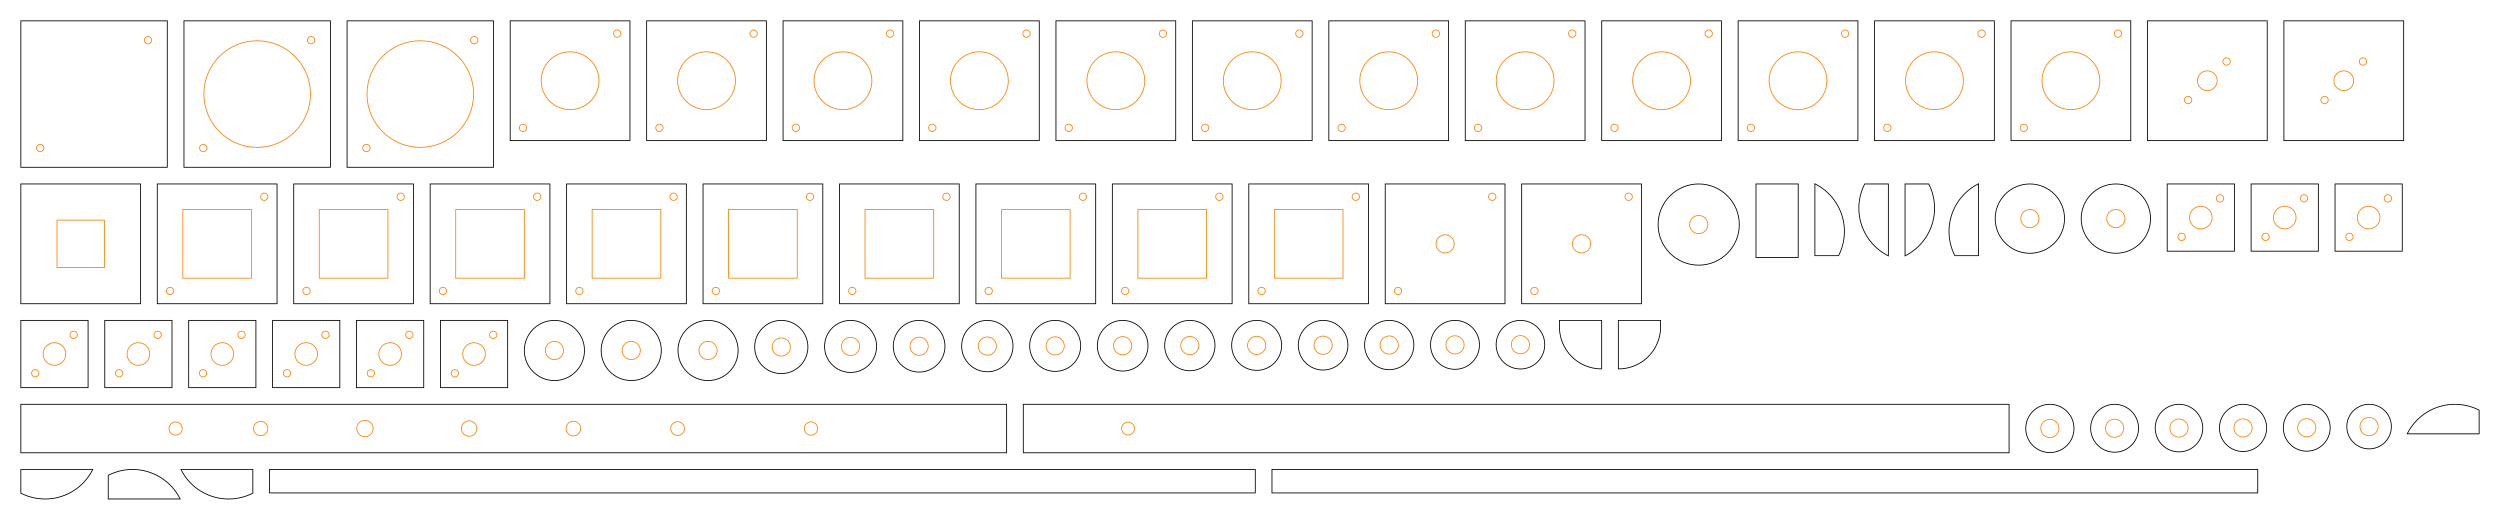
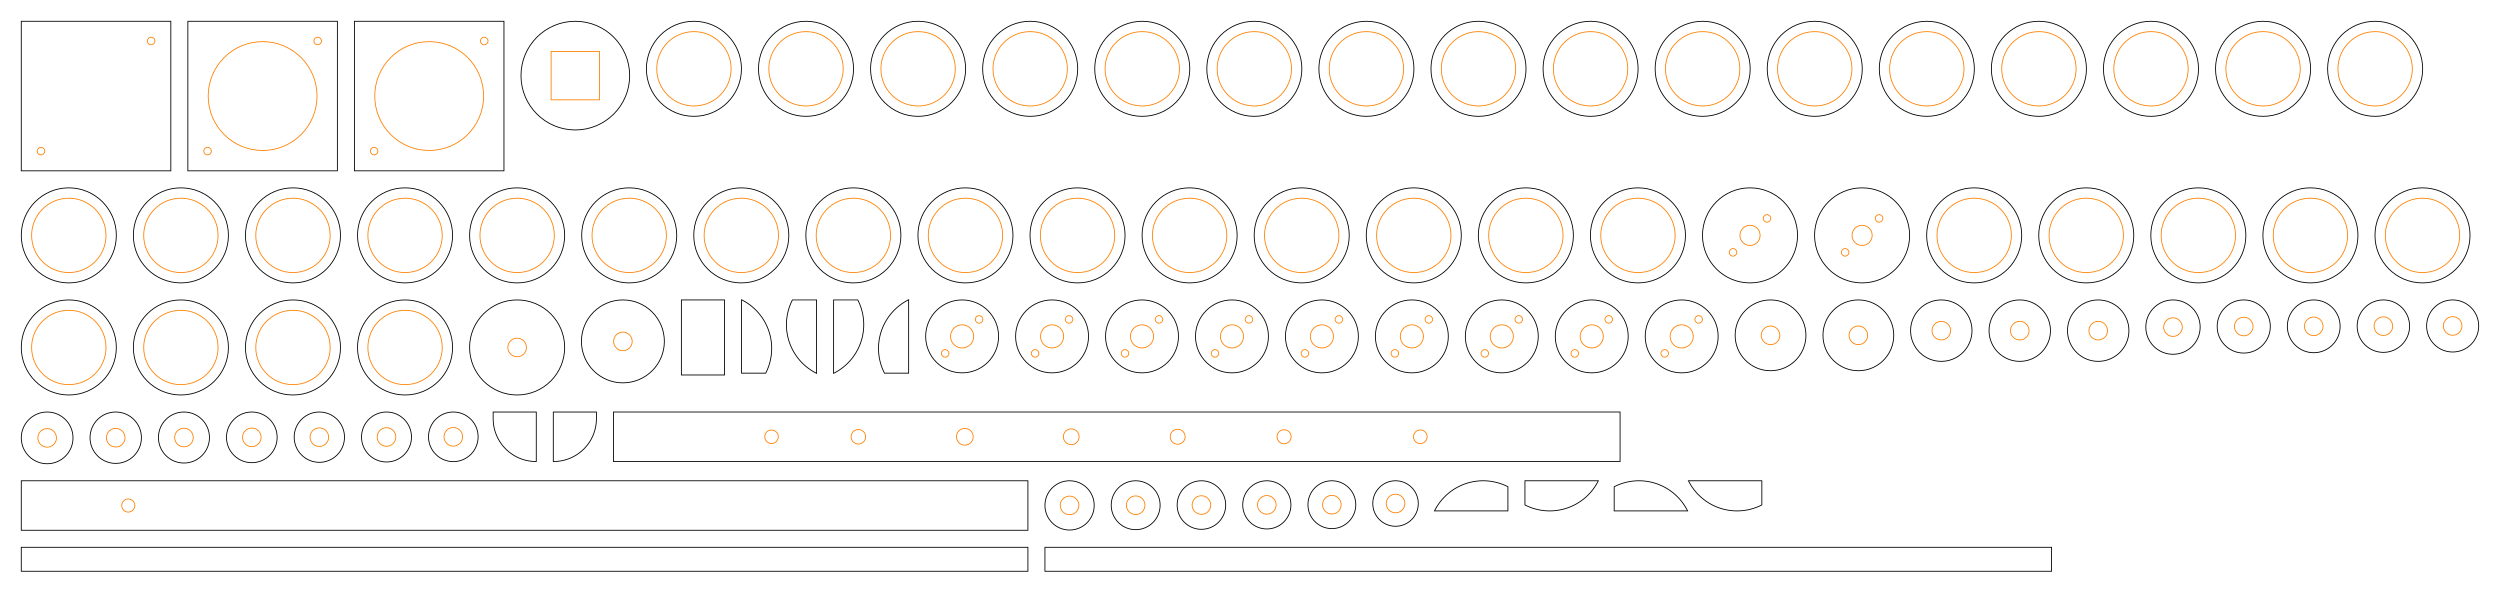
- <svg xmlns="http://www.w3.org/2000/svg" width="599.72mm" height="124.70mm" viewBox="0 0 599.72 124.70">
+ <svg xmlns="http://www.w3.org/2000/svg" width="587.30mm" height="139.20mm" viewBox="0 0 587.30 139.20">
  <g fill="none" stroke="#ff8000" stroke-width="0.2">
    <circle cx="35.499" cy="9.631" r="0.885" />
    <circle cx="9.631" cy="35.499" r="0.885" />
    <circle cx="61.695" cy="22.565" r="12.785" />
    <circle cx="74.629" cy="9.631" r="0.885" />
    <circle cx="48.761" cy="35.499" r="0.885" />
    <circle cx="100.825" cy="22.565" r="12.785" />
    <circle cx="113.759" cy="9.631" r="0.885" />
    <circle cx="87.891" cy="35.499" r="0.885" />
-     <circle cx="136.755" cy="19.365" r="6.935" />
-     <circle cx="148.055" cy="8.065" r="0.885" />
-     <circle cx="125.455" cy="30.665" r="0.885" />
-     <circle cx="169.485" cy="19.365" r="6.935" />
-     <circle cx="180.785" cy="8.065" r="0.885" />
-     <circle cx="158.185" cy="30.665" r="0.885" />
-     <circle cx="202.215" cy="19.365" r="6.935" />
-     <circle cx="213.515" cy="8.065" r="0.885" />
-     <circle cx="190.915" cy="30.665" r="0.885" />
-     <circle cx="234.945" cy="19.365" r="6.935" />
-     <circle cx="246.245" cy="8.065" r="0.885" />
-     <circle cx="223.645" cy="30.665" r="0.885" />
-     <circle cx="267.675" cy="19.365" r="6.935" />
-     <circle cx="278.975" cy="8.065" r="0.885" />
-     <circle cx="256.375" cy="30.665" r="0.885" />
-     <circle cx="300.405" cy="19.365" r="6.935" />
-     <circle cx="311.705" cy="8.065" r="0.885" />
-     <circle cx="289.105" cy="30.665" r="0.885" />
-     <circle cx="333.135" cy="19.365" r="6.935" />
-     <circle cx="344.435" cy="8.065" r="0.885" />
-     <circle cx="321.835" cy="30.665" r="0.885" />
-     <circle cx="365.865" cy="19.365" r="6.935" />
-     <circle cx="377.165" cy="8.065" r="0.885" />
-     <circle cx="354.565" cy="30.665" r="0.885" />
-     <circle cx="398.595" cy="19.365" r="6.935" />
-     <circle cx="409.895" cy="8.065" r="0.885" />
-     <circle cx="387.295" cy="30.665" r="0.885" />
-     <circle cx="431.325" cy="19.365" r="6.935" />
-     <circle cx="442.625" cy="8.065" r="0.885" />
-     <circle cx="420.025" cy="30.665" r="0.885" />
-     <circle cx="464.055" cy="19.365" r="6.935" />
-     <circle cx="475.355" cy="8.065" r="0.885" />
-     <circle cx="452.755" cy="30.665" r="0.885" />
-     <circle cx="496.785" cy="19.365" r="6.935" />
-     <circle cx="508.085" cy="8.065" r="0.885" />
-     <circle cx="485.485" cy="30.665" r="0.885" />
-     <circle cx="529.515" cy="19.365" r="2.370" />
-     <circle cx="534.128" cy="14.752" r="0.885" />
-     <circle cx="524.902" cy="23.978" r="0.885" />
-     <circle cx="562.245" cy="19.365" r="2.370" />
-     <circle cx="566.858" cy="14.752" r="0.885" />
-     <circle cx="557.632" cy="23.978" r="0.885" />
-     <path d="M 25.050,52.810 L 25.050,64.180 L 13.680,64.180 L 13.680,52.810 Z" />
-     <path d="M 60.330,50.260 L 60.330,66.730 L 43.860,66.730 L 43.860,50.260 Z" />
-     <circle cx="63.395" cy="47.195" r="0.885" />
-     <circle cx="40.795" cy="69.795" r="0.885" />
-     <path d="M 93.060,50.260 L 93.060,66.730 L 76.590,66.730 L 76.590,50.260 Z" />
-     <circle cx="96.125" cy="47.195" r="0.885" />
-     <circle cx="73.525" cy="69.795" r="0.885" />
-     <path d="M 125.790,50.260 L 125.790,66.730 L 109.320,66.730 L 109.320,50.260 Z" />
-     <circle cx="128.855" cy="47.195" r="0.885" />
-     <circle cx="106.255" cy="69.795" r="0.885" />
-     <path d="M 158.520,50.260 L 158.520,66.730 L 142.050,66.730 L 142.050,50.260 Z" />
-     <circle cx="161.585" cy="47.195" r="0.885" />
-     <circle cx="138.985" cy="69.795" r="0.885" />
-     <path d="M 191.250,50.260 L 191.250,66.730 L 174.780,66.730 L 174.780,50.260 Z" />
-     <circle cx="194.315" cy="47.195" r="0.885" />
-     <circle cx="171.715" cy="69.795" r="0.885" />
-     <path d="M 223.980,50.260 L 223.980,66.730 L 207.510,66.730 L 207.510,50.260 Z" />
-     <circle cx="227.045" cy="47.195" r="0.885" />
-     <circle cx="204.445" cy="69.795" r="0.885" />
-     <path d="M 256.710,50.260 L 256.710,66.730 L 240.240,66.730 L 240.240,50.260 Z" />
-     <circle cx="259.775" cy="47.195" r="0.885" />
-     <circle cx="237.175" cy="69.795" r="0.885" />
-     <path d="M 289.440,50.260 L 289.440,66.730 L 272.970,66.730 L 272.970,50.260 Z" />
-     <circle cx="292.505" cy="47.195" r="0.885" />
-     <circle cx="269.905" cy="69.795" r="0.885" />
-     <path d="M 322.170,50.260 L 322.170,66.730 L 305.700,66.730 L 305.700,50.260 Z" />
-     <circle cx="325.235" cy="47.195" r="0.885" />
-     <circle cx="302.635" cy="69.795" r="0.885" />
-     <circle cx="346.665" cy="58.495" r="2.185" />
-     <circle cx="357.965" cy="47.195" r="0.885" />
-     <circle cx="335.365" cy="69.795" r="0.885" />
-     <circle cx="379.395" cy="58.495" r="2.185" />
-     <circle cx="390.695" cy="47.195" r="0.885" />
-     <circle cx="368.095" cy="69.795" r="0.885" />
-     <circle cx="407.500" cy="53.870" r="2.185" />
-     <circle cx="486.941" cy="52.445" r="2.185" />
-     <circle cx="507.571" cy="52.445" r="2.185" />
-     <circle cx="527.951" cy="52.195" r="2.720" />
-     <circle cx="532.564" cy="47.582" r="0.885" />
-     <circle cx="523.337" cy="56.808" r="0.885" />
-     <circle cx="548.081" cy="52.195" r="2.720" />
-     <circle cx="552.694" cy="47.582" r="0.885" />
-     <circle cx="543.467" cy="56.808" r="0.885" />
-     <circle cx="568.211" cy="52.195" r="2.720" />
-     <circle cx="572.824" cy="47.582" r="0.885" />
-     <circle cx="563.597" cy="56.808" r="0.885" />
-     <circle cx="13.065" cy="84.925" r="2.720" />
-     <circle cx="17.678" cy="80.312" r="0.885" />
-     <circle cx="8.452" cy="89.538" r="0.885" />
-     <circle cx="33.195" cy="84.925" r="2.720" />
-     <circle cx="37.808" cy="80.312" r="0.885" />
-     <circle cx="28.582" cy="89.538" r="0.885" />
-     <circle cx="53.325" cy="84.925" r="2.720" />
-     <circle cx="57.938" cy="80.312" r="0.885" />
-     <circle cx="48.712" cy="89.538" r="0.885" />
-     <circle cx="73.455" cy="84.925" r="2.720" />
-     <circle cx="78.068" cy="80.312" r="0.885" />
-     <circle cx="68.842" cy="89.538" r="0.885" />
-     <circle cx="93.585" cy="84.925" r="2.720" />
-     <circle cx="98.198" cy="80.312" r="0.885" />
-     <circle cx="88.972" cy="89.538" r="0.885" />
-     <circle cx="113.715" cy="84.925" r="2.720" />
-     <circle cx="118.328" cy="80.312" r="0.885" />
-     <circle cx="109.102" cy="89.538" r="0.885" />
-     <circle cx="132.995" cy="84.075" r="2.185" />
-     <circle cx="151.425" cy="84.075" r="2.185" />
-     <circle cx="169.855" cy="84.075" r="2.185" />
-     <circle cx="187.422" cy="83.244" r="2.185" />
-     <circle cx="204.045" cy="83.102" r="2.185" />
-     <circle cx="220.487" cy="83.060" r="2.185" />
-     <circle cx="236.846" cy="83.019" r="2.185" />
-     <circle cx="253.123" cy="82.977" r="2.185" />
-     <circle cx="269.316" cy="82.936" r="2.185" />
-     <circle cx="285.426" cy="82.895" r="2.185" />
-     <circle cx="301.454" cy="82.853" r="2.185" />
-     <circle cx="317.398" cy="82.812" r="2.185" />
-     <circle cx="333.259" cy="82.770" r="2.185" />
-     <circle cx="349.038" cy="82.729" r="2.185" />
-     <circle cx="364.733" cy="82.687" r="2.185" />
-     <circle cx="194.545" cy="102.805" r="1.601" />
-     <circle cx="162.545" cy="102.805" r="1.649" />
-     <circle cx="137.545" cy="102.805" r="1.757" />
-     <circle cx="112.545" cy="102.805" r="1.852" />
-     <circle cx="87.545" cy="102.805" r="1.967" />
-     <circle cx="62.535" cy="102.805" r="1.707" />
-     <circle cx="42.135" cy="102.805" r="1.587" />
-     <circle cx="270.612" cy="102.805" r="1.543" />
-     <circle cx="491.740" cy="102.776" r="2.185" />
-     <circle cx="507.269" cy="102.734" r="2.185" />
-     <circle cx="522.715" cy="102.693" r="2.185" />
-     <circle cx="538.079" cy="102.651" r="2.185" />
-     <circle cx="553.359" cy="102.610" r="2.185" />
-     <circle cx="568.316" cy="102.335" r="2.185" />
+     <path d="M 140.840,12.080 L 140.840,23.450 L 129.470,23.450 L 129.470,12.080 Z" />
+     <circle cx="163.019" cy="16.165" r="8.735" />
+     <circle cx="189.349" cy="16.165" r="8.735" />
+     <circle cx="215.679" cy="16.165" r="8.735" />
+     <circle cx="242.009" cy="16.165" r="8.735" />
+     <circle cx="268.339" cy="16.165" r="8.735" />
+     <circle cx="294.669" cy="16.165" r="8.735" />
+     <circle cx="320.999" cy="16.165" r="8.735" />
+     <circle cx="347.329" cy="16.165" r="8.735" />
+     <circle cx="373.659" cy="16.165" r="8.735" />
+     <circle cx="399.989" cy="16.165" r="8.735" />
+     <circle cx="426.319" cy="16.165" r="8.735" />
+     <circle cx="452.649" cy="16.165" r="8.735" />
+     <circle cx="478.979" cy="16.165" r="8.735" />
+     <circle cx="505.309" cy="16.165" r="8.735" />
+     <circle cx="531.639" cy="16.165" r="8.735" />
+     <circle cx="557.969" cy="16.165" r="8.735" />
+     <circle cx="16.165" cy="55.295" r="8.735" />
+     <circle cx="42.495" cy="55.295" r="8.735" />
+     <circle cx="68.825" cy="55.295" r="8.735" />
+     <circle cx="95.155" cy="55.295" r="8.735" />
+     <circle cx="121.485" cy="55.295" r="8.735" />
+     <circle cx="147.815" cy="55.295" r="8.735" />
+     <circle cx="174.145" cy="55.295" r="8.735" />
+     <circle cx="200.475" cy="55.295" r="8.735" />
+     <circle cx="226.805" cy="55.295" r="8.735" />
+     <circle cx="253.135" cy="55.295" r="8.735" />
+     <circle cx="279.465" cy="55.295" r="8.735" />
+     <circle cx="305.795" cy="55.295" r="8.735" />
+     <circle cx="332.125" cy="55.295" r="8.735" />
+     <circle cx="358.455" cy="55.295" r="8.735" />
+     <circle cx="384.785" cy="55.295" r="8.735" />
+     <circle cx="411.115" cy="55.295" r="2.370" />
+     <circle cx="415.105" cy="51.305" r="0.885" />
+     <circle cx="407.125" cy="59.285" r="0.885" />
+     <circle cx="437.445" cy="55.295" r="2.370" />
+     <circle cx="441.435" cy="51.305" r="0.885" />
+     <circle cx="433.455" cy="59.285" r="0.885" />
+     <circle cx="463.775" cy="55.295" r="8.735" />
+     <circle cx="490.105" cy="55.295" r="8.735" />
+     <circle cx="516.435" cy="55.295" r="8.735" />
+     <circle cx="542.765" cy="55.295" r="8.735" />
+     <circle cx="569.095" cy="55.295" r="8.735" />
+     <circle cx="16.165" cy="81.625" r="8.735" />
+     <circle cx="42.495" cy="81.625" r="8.735" />
+     <circle cx="68.825" cy="81.625" r="8.735" />
+     <circle cx="95.155" cy="81.625" r="8.735" />
+     <circle cx="121.485" cy="81.625" r="2.185" />
+     <circle cx="146.332" cy="80.200" r="2.185" />
+     <circle cx="226.023" cy="79.025" r="2.720" />
+     <circle cx="230.012" cy="75.035" r="0.885" />
+     <circle cx="222.033" cy="83.015" r="0.885" />
+     <circle cx="247.153" cy="79.025" r="2.720" />
+     <circle cx="251.142" cy="75.035" r="0.885" />
+     <circle cx="243.163" cy="83.015" r="0.885" />
+     <circle cx="268.283" cy="79.025" r="2.720" />
+     <circle cx="272.272" cy="75.035" r="0.885" />
+     <circle cx="264.293" cy="83.015" r="0.885" />
+     <circle cx="289.413" cy="79.025" r="2.720" />
+     <circle cx="293.402" cy="75.035" r="0.885" />
+     <circle cx="285.423" cy="83.015" r="0.885" />
+     <circle cx="310.543" cy="79.025" r="2.720" />
+     <circle cx="314.532" cy="75.035" r="0.885" />
+     <circle cx="306.553" cy="83.015" r="0.885" />
+     <circle cx="331.673" cy="79.025" r="2.720" />
+     <circle cx="335.662" cy="75.035" r="0.885" />
+     <circle cx="327.683" cy="83.015" r="0.885" />
+     <circle cx="352.803" cy="79.025" r="2.720" />
+     <circle cx="356.792" cy="75.035" r="0.885" />
+     <circle cx="348.813" cy="83.015" r="0.885" />
+     <circle cx="373.933" cy="79.025" r="2.720" />
+     <circle cx="377.922" cy="75.035" r="0.885" />
+     <circle cx="369.943" cy="83.015" r="0.885" />
+     <circle cx="395.063" cy="79.025" r="2.720" />
+     <circle cx="399.052" cy="75.035" r="0.885" />
+     <circle cx="391.073" cy="83.015" r="0.885" />
+     <circle cx="415.936" cy="78.775" r="2.185" />
+     <circle cx="436.566" cy="78.775" r="2.185" />
+     <circle cx="456.051" cy="77.675" r="2.185" />
+     <circle cx="474.481" cy="77.675" r="2.185" />
+     <circle cx="492.911" cy="77.675" r="2.185" />
+     <circle cx="510.478" cy="76.844" r="2.185" />
+     <circle cx="527.101" cy="76.702" r="2.185" />
+     <circle cx="543.544" cy="76.660" r="2.185" />
+     <circle cx="559.903" cy="76.619" r="2.185" />
+     <circle cx="576.179" cy="76.577" r="2.185" />
+     <circle cx="11.076" cy="102.866" r="2.185" />
+     <circle cx="27.186" cy="102.825" r="2.185" />
+     <circle cx="43.214" cy="102.783" r="2.185" />
+     <circle cx="59.158" cy="102.742" r="2.185" />
+     <circle cx="75.019" cy="102.700" r="2.185" />
+     <circle cx="90.798" cy="102.659" r="2.185" />
+     <circle cx="106.493" cy="102.617" r="2.185" />
+     <circle cx="333.657" cy="102.605" r="1.601" />
+     <circle cx="301.657" cy="102.605" r="1.649" />
+     <circle cx="276.657" cy="102.605" r="1.757" />
+     <circle cx="251.657" cy="102.605" r="1.852" />
+     <circle cx="226.657" cy="102.605" r="1.967" />
+     <circle cx="201.647" cy="102.605" r="1.707" />
+     <circle cx="181.247" cy="102.605" r="1.587" />
+     <circle cx="30.135" cy="118.757" r="1.543" />
+     <circle cx="251.263" cy="118.728" r="2.185" />
+     <circle cx="266.792" cy="118.686" r="2.185" />
+     <circle cx="282.238" cy="118.645" r="2.185" />
+     <circle cx="297.602" cy="118.603" r="2.185" />
+     <circle cx="312.882" cy="118.562" r="2.185" />
+     <circle cx="327.839" cy="118.287" r="2.185" />
  </g>
  <g fill="none" stroke="#000000" stroke-width="0.2">
    <path d="M 40.130,5.000 L 40.130,40.130 L 5.000,40.130 L 5.000,5.000 Z" />
    <path d="M 79.260,5.000 L 79.260,40.130 L 44.130,40.130 L 44.130,5.000 Z" />
    <path d="M 118.390,5.000 L 118.390,40.130 L 83.260,40.130 L 83.260,5.000 Z" />
-     <path d="M 151.120,5.000 L 151.120,33.730 L 122.390,33.730 L 122.390,5.000 Z" />
-     <path d="M 183.850,5.000 L 183.850,33.730 L 155.120,33.730 L 155.120,5.000 Z" />
-     <path d="M 216.580,5.000 L 216.580,33.730 L 187.850,33.730 L 187.850,5.000 Z" />
-     <path d="M 249.310,5.000 L 249.310,33.730 L 220.580,33.730 L 220.580,5.000 Z" />
-     <path d="M 282.040,5.000 L 282.040,33.730 L 253.310,33.730 L 253.310,5.000 Z" />
-     <path d="M 314.770,5.000 L 314.770,33.730 L 286.040,33.730 L 286.040,5.000 Z" />
-     <path d="M 347.500,5.000 L 347.500,33.730 L 318.770,33.730 L 318.770,5.000 Z" />
-     <path d="M 380.230,5.000 L 380.230,33.730 L 351.500,33.730 L 351.500,5.000 Z" />
-     <path d="M 412.960,5.000 L 412.960,33.730 L 384.230,33.730 L 384.230,5.000 Z" />
-     <path d="M 445.690,5.000 L 445.690,33.730 L 416.960,33.730 L 416.960,5.000 Z" />
-     <path d="M 478.420,5.000 L 478.420,33.730 L 449.690,33.730 L 449.690,5.000 Z" />
-     <path d="M 511.150,5.000 L 511.150,33.730 L 482.420,33.730 L 482.420,5.000 Z" />
-     <path d="M 543.880,5.000 L 543.880,33.730 L 515.150,33.730 L 515.150,5.000 Z" />
-     <path d="M 576.610,5.000 L 576.610,33.730 L 547.880,33.730 L 547.880,5.000 Z" />
-     <path d="M 33.730,44.130 L 33.730,72.860 L 5.000,72.860 L 5.000,44.130 Z" />
-     <path d="M 66.460,44.130 L 66.460,72.860 L 37.730,72.860 L 37.730,44.130 Z" />
-     <path d="M 99.190,44.130 L 99.190,72.860 L 70.460,72.860 L 70.460,44.130 Z" />
-     <path d="M 131.920,44.130 L 131.920,72.860 L 103.190,72.860 L 103.190,44.130 Z" />
-     <path d="M 164.650,44.130 L 164.650,72.860 L 135.920,72.860 L 135.920,44.130 Z" />
-     <path d="M 197.380,44.130 L 197.380,72.860 L 168.650,72.860 L 168.650,44.130 Z" />
-     <path d="M 230.110,44.130 L 230.110,72.860 L 201.380,72.860 L 201.380,44.130 Z" />
-     <path d="M 262.840,44.130 L 262.840,72.860 L 234.110,72.860 L 234.110,44.130 Z" />
-     <path d="M 295.570,44.130 L 295.570,72.860 L 266.840,72.860 L 266.840,44.130 Z" />
-     <path d="M 328.300,44.130 L 328.300,72.860 L 299.570,72.860 L 299.570,44.130 Z" />
-     <path d="M 361.030,44.130 L 361.030,72.860 L 332.300,72.860 L 332.300,44.130 Z" />
-     <path d="M 393.760,44.130 L 393.760,72.860 L 365.030,72.860 L 365.030,44.130 Z" />
-     <circle cx="407.500" cy="53.870" r="9.740" />
-     <path d="M 421.240,44.130 L 431.370,44.130 L 431.370,61.760 L 421.240,61.760 Z" />
-     <path d="M 435.370,61.334 L 435.370,44.088 L 435.760,44.292 L 436.052,44.455 L 436.340,44.626 L 436.622,44.804 L 436.901,44.989 L 437.174,45.181 L 437.442,45.381 L 437.705,45.587 L 437.962,45.801 L 438.213,46.021 L 438.459,46.247 L 438.699,46.480 L 438.932,46.719 L 439.159,46.964 L 439.380,47.215 L 439.594,47.472 L 439.801,47.734 L 440.002,48.001 L 440.195,48.274 L 440.381,48.552 L 440.560,48.834 L 440.731,49.121 L 440.895,49.412 L 441.051,49.708 L 441.199,50.007 L 441.339,50.311 L 441.472,50.617 L 441.596,50.928 L 441.712,51.241 L 441.820,51.557 L 441.919,51.876 L 442.010,52.198 L 442.093,52.522 L 442.167,52.847 L 442.233,53.175 L 442.290,53.504 L 442.338,53.835 L 442.378,54.167 L 442.409,54.500 L 442.432,54.833 L 442.445,55.167 L 442.450,55.501 L 442.446,55.835 L 442.433,56.169 L 442.412,56.503 L 442.382,56.835 L 442.343,57.167 L 442.296,57.498 L 442.239,57.828 L 442.175,58.155 L 442.101,58.481 L 442.020,58.806 L 441.929,59.127 L 441.831,59.447 L 441.724,59.763 L 441.608,60.077 L 441.485,60.387 L 441.354,60.695 L 441.214,60.998 L 441.049,61.334 Z" />
-     <path d="M 452.998,44.130 L 452.998,61.376 L 452.608,61.172 L 452.316,61.009 L 452.028,60.838 L 451.745,60.660 L 451.467,60.475 L 451.194,60.282 L 450.926,60.083 L 450.663,59.876 L 450.406,59.663 L 450.155,59.443 L 449.909,59.217 L 449.669,58.984 L 449.436,58.745 L 449.209,58.500 L 448.988,58.249 L 448.774,57.992 L 448.567,57.730 L 448.366,57.462 L 448.173,57.190 L 447.987,56.912 L 447.808,56.630 L 447.637,56.343 L 447.473,56.051 L 447.317,55.756 L 447.169,55.456 L 447.029,55.153 L 446.896,54.846 L 446.772,54.536 L 446.656,54.223 L 446.548,53.906 L 446.449,53.587 L 446.357,53.266 L 446.275,52.942 L 446.201,52.616 L 446.135,52.289 L 446.078,51.959 L 446.029,51.629 L 445.990,51.297 L 445.959,50.964 L 445.936,50.631 L 445.923,50.297 L 445.918,49.963 L 445.922,49.629 L 445.934,49.295 L 445.956,48.961 L 445.986,48.628 L 446.025,48.296 L 446.072,47.966 L 446.128,47.636 L 446.193,47.308 L 446.266,46.982 L 446.348,46.658 L 446.439,46.336 L 446.537,46.017 L 446.644,45.701 L 446.759,45.387 L 446.883,45.076 L 447.014,44.769 L 447.154,44.465 L 447.319,44.130 Z" />
-     <path d="M 462.677,44.130 L 462.842,44.465 L 462.982,44.769 L 463.113,45.076 L 463.236,45.387 L 463.352,45.701 L 463.459,46.017 L 463.557,46.336 L 463.648,46.658 L 463.729,46.982 L 463.803,47.308 L 463.867,47.636 L 463.924,47.966 L 463.971,48.296 L 464.010,48.628 L 464.040,48.961 L 464.061,49.295 L 464.074,49.629 L 464.078,49.963 L 464.073,50.297 L 464.059,50.631 L 464.037,50.964 L 464.006,51.297 L 463.966,51.629 L 463.918,51.959 L 463.861,52.289 L 463.795,52.616 L 463.721,52.942 L 463.638,53.266 L 463.547,53.587 L 463.448,53.906 L 463.340,54.223 L 463.224,54.536 L 463.099,54.846 L 462.967,55.153 L 462.827,55.456 L 462.679,55.756 L 462.523,56.051 L 462.359,56.343 L 462.188,56.630 L 462.009,56.912 L 461.823,57.190 L 461.630,57.462 L 461.429,57.730 L 461.222,57.992 L 461.008,58.249 L 460.787,58.500 L 460.560,58.745 L 460.327,58.984 L 460.087,59.217 L 459.841,59.443 L 459.590,59.663 L 459.332,59.876 L 459.070,60.083 L 458.802,60.282 L 458.529,60.475 L 458.250,60.660 L 457.968,60.838 L 457.680,61.009 L 457.388,61.172 L 456.998,61.376 L 456.998,44.130 Z" />
-     <path d="M 468.947,61.334 L 468.782,60.998 L 468.642,60.695 L 468.511,60.387 L 468.387,60.077 L 468.272,59.763 L 468.165,59.447 L 468.066,59.127 L 467.976,58.806 L 467.894,58.481 L 467.821,58.155 L 467.756,57.828 L 467.700,57.498 L 467.653,57.167 L 467.614,56.835 L 467.584,56.503 L 467.562,56.169 L 467.550,55.835 L 467.546,55.501 L 467.551,55.167 L 467.564,54.833 L 467.587,54.500 L 467.618,54.167 L 467.657,53.835 L 467.706,53.504 L 467.763,53.175 L 467.828,52.847 L 467.903,52.522 L 467.985,52.198 L 468.077,51.876 L 468.176,51.557 L 468.284,51.241 L 468.400,50.928 L 468.524,50.617 L 468.657,50.311 L 468.797,50.007 L 468.945,49.708 L 469.101,49.412 L 469.265,49.121 L 469.436,48.834 L 469.615,48.552 L 469.801,48.274 L 469.994,48.001 L 470.194,47.734 L 470.402,47.472 L 470.616,47.215 L 470.836,46.964 L 471.064,46.719 L 471.297,46.480 L 471.537,46.247 L 471.783,46.021 L 472.034,45.801 L 472.291,45.587 L 472.554,45.381 L 472.822,45.181 L 473.095,44.989 L 473.373,44.804 L 473.656,44.626 L 473.944,44.455 L 474.235,44.292 L 474.626,44.088 L 474.626,61.334 Z" />
-     <circle cx="486.941" cy="52.445" r="8.315" />
-     <circle cx="507.571" cy="52.445" r="8.315" />
-     <path d="M 536.016,44.130 L 536.016,60.260 L 519.886,60.260 L 519.886,44.130 Z" />
-     <path d="M 556.146,44.130 L 556.146,60.260 L 540.016,60.260 L 540.016,44.130 Z" />
-     <path d="M 576.276,44.130 L 576.276,60.260 L 560.146,60.260 L 560.146,44.130 Z" />
-     <path d="M 21.130,76.860 L 21.130,92.990 L 5.000,92.990 L 5.000,76.860 Z" />
-     <path d="M 41.260,76.860 L 41.260,92.990 L 25.130,92.990 L 25.130,76.860 Z" />
-     <path d="M 61.390,76.860 L 61.390,92.990 L 45.260,92.990 L 45.260,76.860 Z" />
-     <path d="M 81.520,76.860 L 81.520,92.990 L 65.390,92.990 L 65.390,76.860 Z" />
-     <path d="M 101.650,76.860 L 101.650,92.990 L 85.520,92.990 L 85.520,76.860 Z" />
-     <path d="M 121.780,76.860 L 121.780,92.990 L 105.650,92.990 L 105.650,76.860 Z" />
-     <circle cx="132.995" cy="84.075" r="7.215" />
-     <circle cx="151.425" cy="84.075" r="7.215" />
-     <circle cx="169.855" cy="84.075" r="7.215" />
-     <circle cx="187.422" cy="83.244" r="6.384" />
-     <circle cx="204.045" cy="83.102" r="6.242" />
-     <circle cx="220.487" cy="83.060" r="6.200" />
-     <circle cx="236.846" cy="83.019" r="6.159" />
-     <circle cx="253.123" cy="82.977" r="6.117" />
-     <circle cx="269.316" cy="82.936" r="6.076" />
-     <circle cx="285.426" cy="82.895" r="6.035" />
-     <circle cx="301.454" cy="82.853" r="5.993" />
-     <circle cx="317.398" cy="82.812" r="5.952" />
-     <circle cx="333.259" cy="82.770" r="5.910" />
-     <circle cx="349.038" cy="82.729" r="5.869" />
-     <circle cx="364.733" cy="82.687" r="5.827" />
-     <path d="M 374.092,76.860 L 374.092,78.426 L 374.106,78.952 L 374.147,79.477 L 374.216,80.000 L 374.312,80.518 L 374.435,81.030 L 374.585,81.535 L 374.761,82.032 L 374.962,82.519 L 375.189,82.994 L 375.440,83.458 L 375.716,83.907 L 376.014,84.341 L 376.335,84.759 L 376.677,85.160 L 377.040,85.542 L 377.422,85.905 L 377.823,86.247 L 378.241,86.568 L 378.675,86.866 L 379.125,87.142 L 379.588,87.393 L 380.063,87.620 L 380.550,87.822 L 381.047,87.997 L 381.552,88.147 L 382.064,88.270 L 382.583,88.366 L 383.105,88.435 L 383.630,88.476 L 384.222,88.492 L 384.222,76.860 Z" />
-     <path d="M 388.222,76.860 L 388.222,88.492 L 388.814,88.476 L 389.339,88.435 L 389.862,88.366 L 390.380,88.270 L 390.892,88.147 L 391.397,87.997 L 391.894,87.822 L 392.381,87.620 L 392.856,87.393 L 393.320,87.142 L 393.769,86.866 L 394.203,86.568 L 394.621,86.247 L 395.022,85.905 L 395.404,85.542 L 395.767,85.160 L 396.109,84.759 L 396.430,84.341 L 396.728,83.907 L 397.004,83.458 L 397.255,82.994 L 397.482,82.519 L 397.684,82.032 L 397.859,81.535 L 398.009,81.030 L 398.132,80.518 L 398.228,80.000 L 398.297,79.477 L 398.338,78.952 L 398.352,78.426 L 398.352,76.860 Z" />
-     <path d="M 5.000,96.990 L 241.477,96.990 L 241.477,108.620 L 5.000,108.620 Z" />
-     <path d="M 245.477,96.990 L 481.954,96.990 L 481.954,108.620 L 245.477,108.620 Z" />
-     <circle cx="491.740" cy="102.776" r="5.786" />
-     <circle cx="507.269" cy="102.734" r="5.744" />
-     <circle cx="522.715" cy="102.693" r="5.703" />
-     <circle cx="538.079" cy="102.651" r="5.661" />
-     <circle cx="553.359" cy="102.610" r="5.620" />
-     <circle cx="568.316" cy="102.335" r="5.345" />
-     <path d="M 594.715,104.070 L 577.469,104.070 L 577.673,103.680 L 577.836,103.388 L 578.007,103.100 L 578.185,102.818 L 578.370,102.539 L 578.563,102.266 L 578.762,101.998 L 578.969,101.735 L 579.182,101.478 L 579.402,101.227 L 579.628,100.981 L 579.861,100.741 L 580.100,100.508 L 580.345,100.281 L 580.596,100.060 L 580.853,99.846 L 581.115,99.639 L 581.383,99.438 L 581.655,99.245 L 581.933,99.059 L 582.215,98.880 L 582.502,98.709 L 582.794,98.545 L 583.089,98.389 L 583.389,98.241 L 583.692,98.101 L 583.999,97.968 L 584.309,97.844 L 584.622,97.728 L 584.939,97.620 L 585.258,97.521 L 585.579,97.430 L 585.903,97.347 L 586.229,97.273 L 586.556,97.207 L 586.886,97.150 L 587.216,97.102 L 587.548,97.062 L 587.881,97.031 L 588.214,97.008 L 588.548,96.995 L 588.882,96.990 L 589.216,96.994 L 589.550,97.007 L 589.884,97.028 L 590.217,97.058 L 590.549,97.097 L 590.879,97.144 L 591.209,97.201 L 591.537,97.265 L 591.863,97.339 L 592.187,97.420 L 592.509,97.511 L 592.828,97.609 L 593.144,97.716 L 593.458,97.832 L 593.769,97.955 L 594.076,98.086 L 594.380,98.226 L 594.715,98.391 Z" />
-     <path d="M 5.000,112.620 L 22.246,112.620 L 22.042,113.010 L 21.879,113.302 L 21.708,113.590 L 21.530,113.872 L 21.345,114.151 L 21.152,114.424 L 20.953,114.692 L 20.746,114.955 L 20.533,115.212 L 20.313,115.463 L 20.087,115.709 L 19.854,115.949 L 19.615,116.182 L 19.370,116.409 L 19.119,116.630 L 18.862,116.844 L 18.600,117.051 L 18.332,117.252 L 18.060,117.445 L 17.782,117.631 L 17.500,117.810 L 17.213,117.981 L 16.921,118.145 L 16.626,118.301 L 16.326,118.449 L 16.023,118.589 L 15.716,118.722 L 15.406,118.846 L 15.093,118.962 L 14.776,119.070 L 14.457,119.169 L 14.136,119.260 L 13.812,119.343 L 13.486,119.417 L 13.159,119.483 L 12.829,119.540 L 12.499,119.588 L 12.167,119.628 L 11.834,119.659 L 11.501,119.682 L 11.167,119.695 L 10.833,119.700 L 10.499,119.696 L 10.165,119.683 L 9.831,119.662 L 9.498,119.632 L 9.166,119.593 L 8.836,119.546 L 8.506,119.489 L 8.178,119.425 L 7.852,119.351 L 7.528,119.270 L 7.206,119.179 L 6.887,119.081 L 6.571,118.974 L 6.257,118.858 L 5.946,118.735 L 5.639,118.604 L 5.335,118.464 L 5.000,118.299 Z" />
-     <path d="M 25.968,114.021 L 26.303,113.856 L 26.607,113.716 L 26.914,113.585 L 27.225,113.462 L 27.538,113.346 L 27.855,113.239 L 28.174,113.141 L 28.496,113.050 L 28.820,112.969 L 29.146,112.895 L 29.474,112.831 L 29.803,112.774 L 30.134,112.727 L 30.466,112.688 L 30.799,112.658 L 31.132,112.637 L 31.466,112.624 L 31.800,112.620 L 32.135,112.625 L 32.468,112.638 L 32.802,112.661 L 33.135,112.692 L 33.466,112.732 L 33.797,112.780 L 34.126,112.837 L 34.454,112.903 L 34.780,112.977 L 35.104,113.060 L 35.425,113.151 L 35.744,113.250 L 36.060,113.358 L 36.374,113.474 L 36.684,113.598 L 36.991,113.731 L 37.294,113.871 L 37.594,114.019 L 37.889,114.175 L 38.181,114.339 L 38.467,114.510 L 38.750,114.689 L 39.027,114.875 L 39.300,115.068 L 39.568,115.269 L 39.830,115.476 L 40.086,115.690 L 40.337,115.911 L 40.582,116.138 L 40.821,116.371 L 41.054,116.611 L 41.281,116.857 L 41.501,117.108 L 41.714,117.365 L 41.921,117.628 L 42.120,117.896 L 42.313,118.169 L 42.498,118.448 L 42.676,118.730 L 42.846,119.018 L 43.009,119.310 L 43.214,119.700 L 25.968,119.700 Z" />
-     <path d="M 60.653,118.299 L 60.318,118.464 L 60.014,118.604 L 59.707,118.735 L 59.396,118.858 L 59.083,118.974 L 58.766,119.081 L 58.447,119.179 L 58.125,119.270 L 57.801,119.351 L 57.475,119.425 L 57.147,119.489 L 56.818,119.546 L 56.487,119.593 L 56.155,119.632 L 55.822,119.662 L 55.489,119.683 L 55.155,119.696 L 54.821,119.700 L 54.486,119.695 L 54.152,119.682 L 53.819,119.659 L 53.486,119.628 L 53.155,119.588 L 52.824,119.540 L 52.495,119.483 L 52.167,119.417 L 51.841,119.343 L 51.517,119.260 L 51.196,119.169 L 50.877,119.070 L 50.561,118.962 L 50.247,118.846 L 49.937,118.722 L 49.630,118.589 L 49.327,118.449 L 49.027,118.301 L 48.732,118.145 L 48.440,117.981 L 48.153,117.810 L 47.871,117.631 L 47.593,117.445 L 47.321,117.252 L 47.053,117.051 L 46.791,116.844 L 46.535,116.630 L 46.284,116.409 L 46.039,116.182 L 45.799,115.949 L 45.567,115.709 L 45.340,115.463 L 45.120,115.212 L 44.907,114.955 L 44.700,114.692 L 44.501,114.424 L 44.308,114.151 L 44.123,113.872 L 43.945,113.590 L 43.775,113.302 L 43.612,113.010 L 43.407,112.620 L 60.653,112.620 Z" />
-     <path d="M 64.653,112.620 L 301.130,112.620 L 301.130,118.250 L 64.653,118.250 Z" />
-     <path d="M 305.130,112.620 L 541.607,112.620 L 541.607,118.250 L 305.130,118.250 Z" />
+     <circle cx="135.155" cy="17.765" r="12.765" />
+     <circle cx="163.019" cy="16.165" r="11.165" />
+     <circle cx="189.349" cy="16.165" r="11.165" />
+     <circle cx="215.679" cy="16.165" r="11.165" />
+     <circle cx="242.009" cy="16.165" r="11.165" />
+     <circle cx="268.339" cy="16.165" r="11.165" />
+     <circle cx="294.669" cy="16.165" r="11.165" />
+     <circle cx="320.999" cy="16.165" r="11.165" />
+     <circle cx="347.329" cy="16.165" r="11.165" />
+     <circle cx="373.659" cy="16.165" r="11.165" />
+     <circle cx="399.989" cy="16.165" r="11.165" />
+     <circle cx="426.319" cy="16.165" r="11.165" />
+     <circle cx="452.649" cy="16.165" r="11.165" />
+     <circle cx="478.979" cy="16.165" r="11.165" />
+     <circle cx="505.309" cy="16.165" r="11.165" />
+     <circle cx="531.639" cy="16.165" r="11.165" />
+     <circle cx="557.969" cy="16.165" r="11.165" />
+     <circle cx="16.165" cy="55.295" r="11.165" />
+     <circle cx="42.495" cy="55.295" r="11.165" />
+     <circle cx="68.825" cy="55.295" r="11.165" />
+     <circle cx="95.155" cy="55.295" r="11.165" />
+     <circle cx="121.485" cy="55.295" r="11.165" />
+     <circle cx="147.815" cy="55.295" r="11.165" />
+     <circle cx="174.145" cy="55.295" r="11.165" />
+     <circle cx="200.475" cy="55.295" r="11.165" />
+     <circle cx="226.805" cy="55.295" r="11.165" />
+     <circle cx="253.135" cy="55.295" r="11.165" />
+     <circle cx="279.465" cy="55.295" r="11.165" />
+     <circle cx="305.795" cy="55.295" r="11.165" />
+     <circle cx="332.125" cy="55.295" r="11.165" />
+     <circle cx="358.455" cy="55.295" r="11.165" />
+     <circle cx="384.785" cy="55.295" r="11.165" />
+     <circle cx="411.115" cy="55.295" r="11.165" />
+     <circle cx="437.445" cy="55.295" r="11.165" />
+     <circle cx="463.775" cy="55.295" r="11.165" />
+     <circle cx="490.105" cy="55.295" r="11.165" />
+     <circle cx="516.435" cy="55.295" r="11.165" />
+     <circle cx="542.765" cy="55.295" r="11.165" />
+     <circle cx="569.095" cy="55.295" r="11.165" />
+     <circle cx="16.165" cy="81.625" r="11.165" />
+     <circle cx="42.495" cy="81.625" r="11.165" />
+     <circle cx="68.825" cy="81.625" r="11.165" />
+     <circle cx="95.155" cy="81.625" r="11.165" />
+     <circle cx="121.485" cy="81.625" r="11.165" />
+     <circle cx="146.332" cy="80.200" r="9.740" />
+     <path d="M 160.072,70.460 L 170.202,70.460 L 170.202,88.090 L 160.072,88.090 Z" />
+     <path d="M 174.202,87.664 L 174.202,70.418 L 174.592,70.622 L 174.884,70.785 L 175.171,70.956 L 175.454,71.134 L 175.732,71.319 L 176.005,71.511 L 176.274,71.711 L 176.536,71.917 L 176.793,72.131 L 177.045,72.351 L 177.291,72.577 L 177.530,72.810 L 177.764,73.049 L 177.991,73.294 L 178.212,73.545 L 178.426,73.802 L 178.633,74.064 L 178.833,74.331 L 179.027,74.604 L 179.213,74.882 L 179.391,75.164 L 179.563,75.451 L 179.726,75.742 L 179.882,76.038 L 180.031,76.337 L 180.171,76.641 L 180.303,76.947 L 180.428,77.258 L 180.544,77.571 L 180.651,77.887 L 180.751,78.206 L 180.842,78.528 L 180.925,78.852 L 180.999,79.177 L 181.065,79.505 L 181.122,79.834 L 181.170,80.165 L 181.210,80.497 L 181.241,80.830 L 181.263,81.163 L 181.277,81.497 L 181.282,81.831 L 181.278,82.165 L 181.265,82.499 L 181.244,82.833 L 181.214,83.165 L 181.175,83.497 L 181.127,83.828 L 181.071,84.158 L 181.006,84.485 L 180.933,84.811 L 180.851,85.136 L 180.761,85.457 L 180.662,85.777 L 180.555,86.093 L 180.440,86.407 L 180.317,86.717 L 180.185,87.025 L 180.046,87.328 L 179.881,87.664 Z" />
+     <path d="M 191.830,70.460 L 191.830,87.706 L 191.439,87.502 L 191.147,87.339 L 190.860,87.168 L 190.577,86.990 L 190.299,86.805 L 190.026,86.612 L 189.758,86.413 L 189.495,86.206 L 189.238,85.993 L 188.986,85.773 L 188.741,85.547 L 188.501,85.314 L 188.267,85.075 L 188.040,84.830 L 187.820,84.579 L 187.605,84.322 L 187.398,84.060 L 187.198,83.792 L 187.005,83.520 L 186.819,83.242 L 186.640,82.960 L 186.469,82.673 L 186.305,82.381 L 186.149,82.086 L 186.001,81.786 L 185.860,81.483 L 185.728,81.176 L 185.604,80.866 L 185.488,80.553 L 185.380,80.236 L 185.280,79.917 L 185.189,79.596 L 185.106,79.272 L 185.032,78.946 L 184.967,78.619 L 184.910,78.289 L 184.861,77.959 L 184.821,77.627 L 184.790,77.294 L 184.768,76.961 L 184.754,76.627 L 184.750,76.293 L 184.754,75.959 L 184.766,75.625 L 184.788,75.291 L 184.818,74.958 L 184.857,74.626 L 184.904,74.296 L 184.960,73.966 L 185.025,73.638 L 185.098,73.312 L 185.180,72.988 L 185.270,72.666 L 185.369,72.347 L 185.476,72.031 L 185.591,71.717 L 185.715,71.406 L 185.846,71.099 L 185.986,70.795 L 186.150,70.460 Z" />
+     <path d="M 201.509,70.460 L 201.674,70.795 L 201.813,71.099 L 201.945,71.406 L 202.068,71.717 L 202.183,72.031 L 202.290,72.347 L 202.389,72.666 L 202.479,72.988 L 202.561,73.312 L 202.634,73.638 L 202.699,73.966 L 202.755,74.296 L 202.803,74.626 L 202.842,74.958 L 202.872,75.291 L 202.893,75.625 L 202.906,75.959 L 202.910,76.293 L 202.905,76.627 L 202.891,76.961 L 202.869,77.294 L 202.838,77.627 L 202.798,77.959 L 202.750,78.289 L 202.693,78.619 L 202.627,78.946 L 202.553,79.272 L 202.470,79.596 L 202.379,79.917 L 202.279,80.236 L 202.172,80.553 L 202.055,80.866 L 201.931,81.176 L 201.799,81.483 L 201.659,81.786 L 201.510,82.086 L 201.354,82.381 L 201.191,82.673 L 201.019,82.960 L 200.841,83.242 L 200.655,83.520 L 200.461,83.792 L 200.261,84.060 L 200.054,84.322 L 199.840,84.579 L 199.619,84.830 L 199.392,85.075 L 199.158,85.314 L 198.919,85.547 L 198.673,85.773 L 198.421,85.993 L 198.164,86.206 L 197.901,86.413 L 197.633,86.612 L 197.360,86.805 L 197.082,86.990 L 196.799,87.168 L 196.512,87.339 L 196.220,87.502 L 195.830,87.706 L 195.830,70.460 Z" />
+     <path d="M 207.778,87.664 L 207.613,87.328 L 207.474,87.025 L 207.342,86.717 L 207.219,86.407 L 207.104,86.093 L 206.997,85.777 L 206.898,85.457 L 206.808,85.136 L 206.726,84.811 L 206.653,84.485 L 206.588,84.158 L 206.532,83.828 L 206.484,83.497 L 206.446,83.165 L 206.416,82.833 L 206.394,82.499 L 206.381,82.165 L 206.378,81.831 L 206.382,81.497 L 206.396,81.163 L 206.418,80.830 L 206.449,80.497 L 206.489,80.165 L 206.537,79.834 L 206.595,79.505 L 206.660,79.177 L 206.734,78.852 L 206.817,78.528 L 206.908,78.206 L 207.008,77.887 L 207.116,77.571 L 207.232,77.258 L 207.356,76.947 L 207.488,76.641 L 207.629,76.337 L 207.777,76.038 L 207.933,75.742 L 208.097,75.451 L 208.268,75.164 L 208.447,74.882 L 208.633,74.604 L 208.826,74.331 L 209.026,74.064 L 209.233,73.802 L 209.447,73.545 L 209.668,73.294 L 209.895,73.049 L 210.129,72.810 L 210.369,72.577 L 210.614,72.351 L 210.866,72.131 L 211.123,71.917 L 211.386,71.711 L 211.654,71.511 L 211.927,71.319 L 212.205,71.134 L 212.488,70.956 L 212.775,70.785 L 213.067,70.622 L 213.458,70.418 L 213.458,87.664 Z" />
+     <circle cx="226.023" cy="79.025" r="8.565" />
+     <circle cx="247.153" cy="79.025" r="8.565" />
+     <circle cx="268.283" cy="79.025" r="8.565" />
+     <circle cx="289.413" cy="79.025" r="8.565" />
+     <circle cx="310.543" cy="79.025" r="8.565" />
+     <circle cx="331.673" cy="79.025" r="8.565" />
+     <circle cx="352.803" cy="79.025" r="8.565" />
+     <circle cx="373.933" cy="79.025" r="8.565" />
+     <circle cx="395.063" cy="79.025" r="8.565" />
+     <circle cx="415.936" cy="78.775" r="8.315" />
+     <circle cx="436.566" cy="78.775" r="8.315" />
+     <circle cx="456.051" cy="77.675" r="7.215" />
+     <circle cx="474.481" cy="77.675" r="7.215" />
+     <circle cx="492.911" cy="77.675" r="7.215" />
+     <circle cx="510.478" cy="76.844" r="6.384" />
+     <circle cx="527.101" cy="76.702" r="6.242" />
+     <circle cx="543.544" cy="76.660" r="6.200" />
+     <circle cx="559.903" cy="76.619" r="6.159" />
+     <circle cx="576.179" cy="76.577" r="6.117" />
+     <circle cx="11.076" cy="102.866" r="6.076" />
+     <circle cx="27.186" cy="102.825" r="6.035" />
+     <circle cx="43.214" cy="102.783" r="5.993" />
+     <circle cx="59.158" cy="102.742" r="5.952" />
+     <circle cx="75.019" cy="102.700" r="5.910" />
+     <circle cx="90.798" cy="102.659" r="5.869" />
+     <circle cx="106.493" cy="102.617" r="5.827" />
+     <path d="M 115.852,96.790 L 115.852,98.356 L 115.866,98.882 L 115.907,99.407 L 115.976,99.930 L 116.072,100.448 L 116.195,100.960 L 116.345,101.465 L 116.521,101.962 L 116.722,102.449 L 116.949,102.924 L 117.201,103.388 L 117.476,103.837 L 117.774,104.271 L 118.095,104.689 L 118.437,105.090 L 118.800,105.472 L 119.182,105.835 L 119.583,106.177 L 120.001,106.498 L 120.435,106.796 L 120.885,107.072 L 121.348,107.323 L 121.823,107.550 L 122.310,107.752 L 122.807,107.927 L 123.312,108.077 L 123.824,108.200 L 124.343,108.296 L 124.865,108.365 L 125.390,108.406 L 125.982,108.422 L 125.982,96.790 Z" />
+     <path d="M 129.982,96.790 L 129.982,108.422 L 130.574,108.406 L 131.099,108.365 L 131.622,108.296 L 132.140,108.200 L 132.652,108.077 L 133.157,107.927 L 133.654,107.752 L 134.141,107.550 L 134.617,107.323 L 135.080,107.072 L 135.529,106.796 L 135.963,106.498 L 136.381,106.177 L 136.782,105.835 L 137.164,105.472 L 137.527,105.090 L 137.869,104.689 L 138.190,104.271 L 138.488,103.837 L 138.764,103.388 L 139.015,102.924 L 139.242,102.449 L 139.444,101.962 L 139.619,101.465 L 139.769,100.960 L 139.892,100.448 L 139.988,99.930 L 140.057,99.407 L 140.098,98.882 L 140.112,98.356 L 140.112,96.790 Z" />
+     <path d="M 144.112,96.790 L 380.589,96.790 L 380.589,108.420 L 144.112,108.420 Z" />
+     <path d="M 5.000,112.942 L 241.477,112.942 L 241.477,124.572 L 5.000,124.572 Z" />
+     <circle cx="251.263" cy="118.728" r="5.786" />
+     <circle cx="266.792" cy="118.686" r="5.744" />
+     <circle cx="282.238" cy="118.645" r="5.703" />
+     <circle cx="297.602" cy="118.603" r="5.661" />
+     <circle cx="312.882" cy="118.562" r="5.620" />
+     <circle cx="327.839" cy="118.287" r="5.345" />
+     <path d="M 354.238,120.022 L 336.992,120.022 L 337.196,119.632 L 337.359,119.340 L 337.530,119.052 L 337.708,118.769 L 337.893,118.491 L 338.086,118.218 L 338.285,117.950 L 338.492,117.687 L 338.705,117.430 L 338.925,117.179 L 339.151,116.933 L 339.384,116.693 L 339.623,116.460 L 339.868,116.233 L 340.119,116.012 L 340.376,115.798 L 340.638,115.591 L 340.906,115.390 L 341.178,115.197 L 341.456,115.011 L 341.738,114.832 L 342.025,114.661 L 342.317,114.497 L 342.612,114.341 L 342.912,114.193 L 343.215,114.053 L 343.522,113.920 L 343.832,113.796 L 344.145,113.680 L 344.462,113.572 L 344.781,113.473 L 345.102,113.382 L 345.426,113.299 L 345.752,113.225 L 346.079,113.159 L 346.409,113.102 L 346.739,113.053 L 347.071,113.014 L 347.404,112.983 L 347.737,112.960 L 348.071,112.947 L 348.405,112.942 L 348.739,112.946 L 349.073,112.959 L 349.407,112.980 L 349.740,113.010 L 350.072,113.049 L 350.402,113.096 L 350.732,113.153 L 351.060,113.217 L 351.386,113.291 L 351.710,113.372 L 352.032,113.463 L 352.351,113.561 L 352.667,113.668 L 352.981,113.783 L 353.292,113.907 L 353.599,114.038 L 353.903,114.178 L 354.238,114.343 Z" />
+     <path d="M 358.238,112.942 L 375.484,112.942 L 375.280,113.332 L 375.117,113.624 L 374.946,113.912 L 374.768,114.194 L 374.583,114.473 L 374.391,114.746 L 374.191,115.014 L 373.984,115.277 L 373.771,115.534 L 373.551,115.785 L 373.325,116.031 L 373.092,116.271 L 372.853,116.504 L 372.608,116.731 L 372.357,116.952 L 372.100,117.166 L 371.838,117.373 L 371.570,117.574 L 371.298,117.767 L 371.020,117.953 L 370.738,118.132 L 370.451,118.303 L 370.159,118.467 L 369.864,118.623 L 369.564,118.771 L 369.261,118.911 L 368.954,119.044 L 368.644,119.168 L 368.331,119.284 L 368.014,119.392 L 367.695,119.491 L 367.374,119.582 L 367.050,119.665 L 366.724,119.739 L 366.397,119.805 L 366.067,119.862 L 365.737,119.910 L 365.405,119.950 L 365.072,119.981 L 364.739,120.004 L 364.405,120.017 L 364.071,120.022 L 363.737,120.018 L 363.403,120.005 L 363.069,119.984 L 362.736,119.954 L 362.404,119.915 L 362.074,119.868 L 361.744,119.811 L 361.416,119.747 L 361.090,119.673 L 360.766,119.592 L 360.445,119.501 L 360.125,119.403 L 359.809,119.296 L 359.495,119.180 L 359.184,119.057 L 358.877,118.926 L 358.574,118.786 L 358.238,118.621 Z" />
+     <path d="M 379.206,114.343 L 379.541,114.178 L 379.845,114.038 L 380.152,113.907 L 380.463,113.783 L 380.776,113.668 L 381.093,113.561 L 381.412,113.463 L 381.734,113.372 L 382.058,113.291 L 382.384,113.217 L 382.712,113.153 L 383.041,113.096 L 383.372,113.049 L 383.704,113.010 L 384.037,112.980 L 384.370,112.959 L 384.704,112.946 L 385.038,112.942 L 385.373,112.947 L 385.706,112.960 L 386.040,112.983 L 386.373,113.014 L 386.704,113.053 L 387.035,113.102 L 387.364,113.159 L 387.692,113.225 L 388.018,113.299 L 388.342,113.382 L 388.663,113.473 L 388.982,113.572 L 389.298,113.680 L 389.612,113.796 L 389.922,113.920 L 390.229,114.053 L 390.532,114.193 L 390.832,114.341 L 391.127,114.497 L 391.419,114.661 L 391.705,114.832 L 391.988,115.011 L 392.265,115.197 L 392.538,115.390 L 392.806,115.591 L 393.068,115.798 L 393.324,116.012 L 393.575,116.233 L 393.820,116.460 L 394.059,116.693 L 394.292,116.933 L 394.519,117.179 L 394.739,117.430 L 394.952,117.687 L 395.159,117.950 L 395.358,118.218 L 395.551,118.491 L 395.736,118.769 L 395.914,119.052 L 396.084,119.340 L 396.247,119.632 L 396.452,120.022 L 379.206,120.022 Z" />
+     <path d="M 413.891,118.621 L 413.556,118.786 L 413.252,118.926 L 412.945,119.057 L 412.634,119.180 L 412.321,119.296 L 412.004,119.403 L 411.685,119.501 L 411.363,119.592 L 411.039,119.673 L 410.713,119.747 L 410.385,119.811 L 410.056,119.868 L 409.725,119.915 L 409.393,119.954 L 409.060,119.984 L 408.727,120.005 L 408.393,120.018 L 408.059,120.022 L 407.724,120.017 L 407.391,120.004 L 407.057,119.981 L 406.724,119.950 L 406.393,119.910 L 406.062,119.862 L 405.733,119.805 L 405.405,119.739 L 405.079,119.665 L 404.755,119.582 L 404.434,119.491 L 404.115,119.392 L 403.799,119.284 L 403.485,119.168 L 403.175,119.044 L 402.868,118.911 L 402.565,118.771 L 402.265,118.623 L 401.970,118.467 L 401.678,118.303 L 401.391,118.132 L 401.109,117.953 L 400.831,117.767 L 400.559,117.574 L 400.291,117.373 L 400.029,117.166 L 399.773,116.952 L 399.522,116.731 L 399.277,116.504 L 399.038,116.271 L 398.805,116.031 L 398.578,115.785 L 398.358,115.534 L 398.145,115.277 L 397.938,115.014 L 397.739,114.746 L 397.546,114.473 L 397.361,114.194 L 397.183,113.912 L 397.013,113.624 L 396.850,113.332 L 396.645,112.942 L 413.891,112.942 Z" />
+     <path d="M 5.000,128.572 L 241.477,128.572 L 241.477,134.202 L 5.000,134.202 Z" />
+     <path d="M 245.477,128.572 L 481.954,128.572 L 481.954,134.202 L 245.477,134.202 Z" />
  </g>
</svg>
